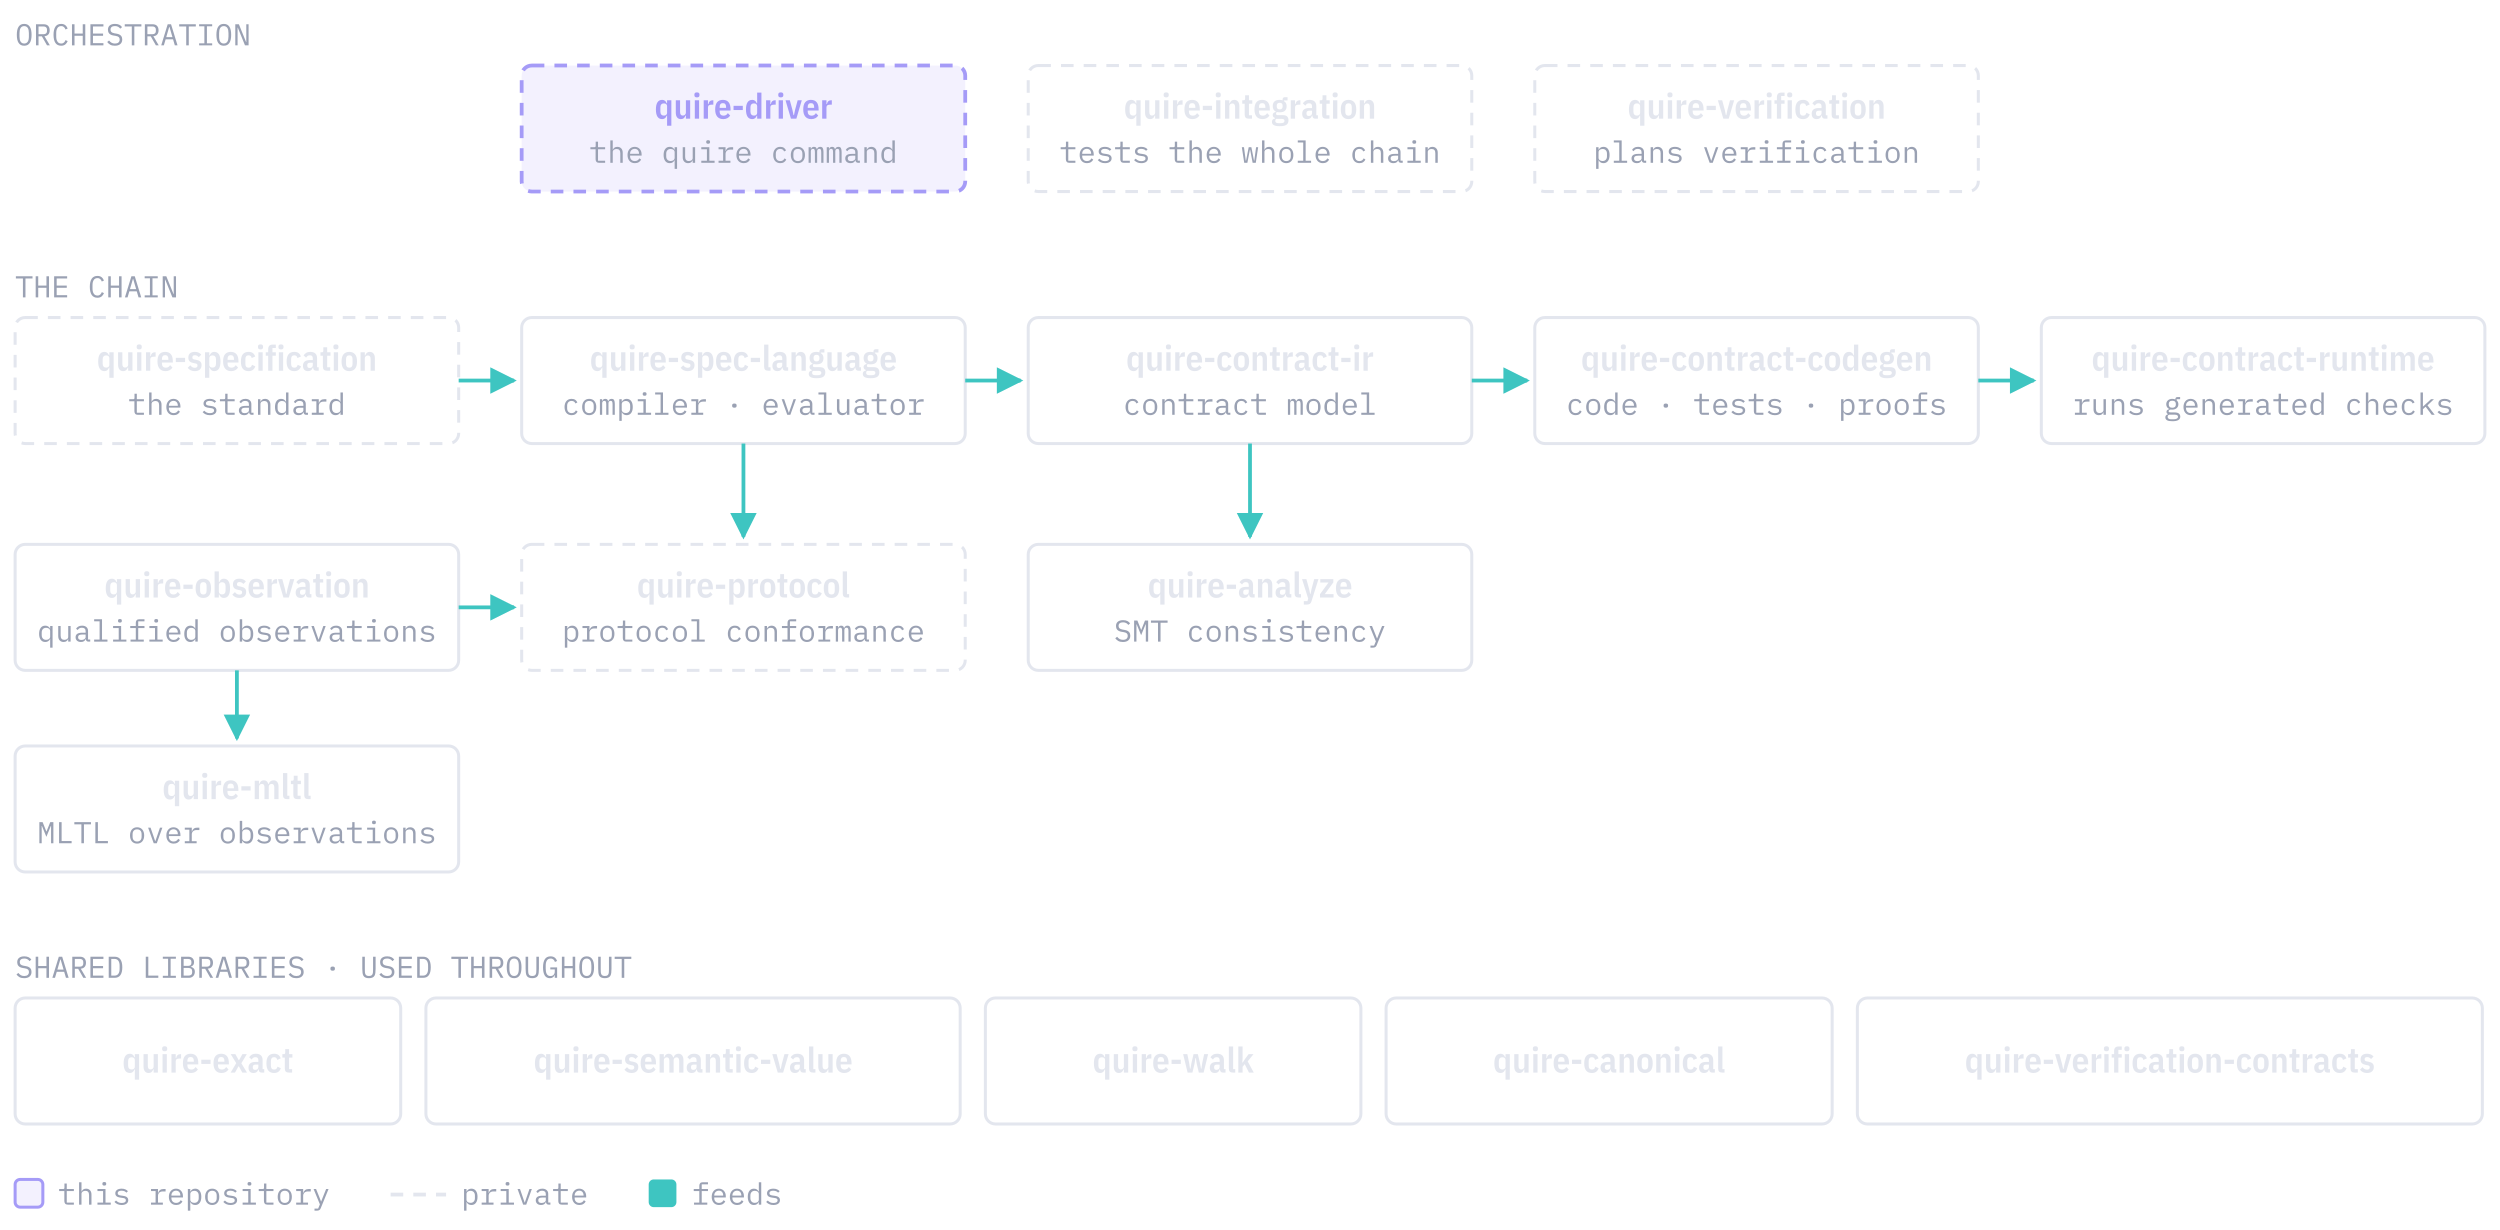
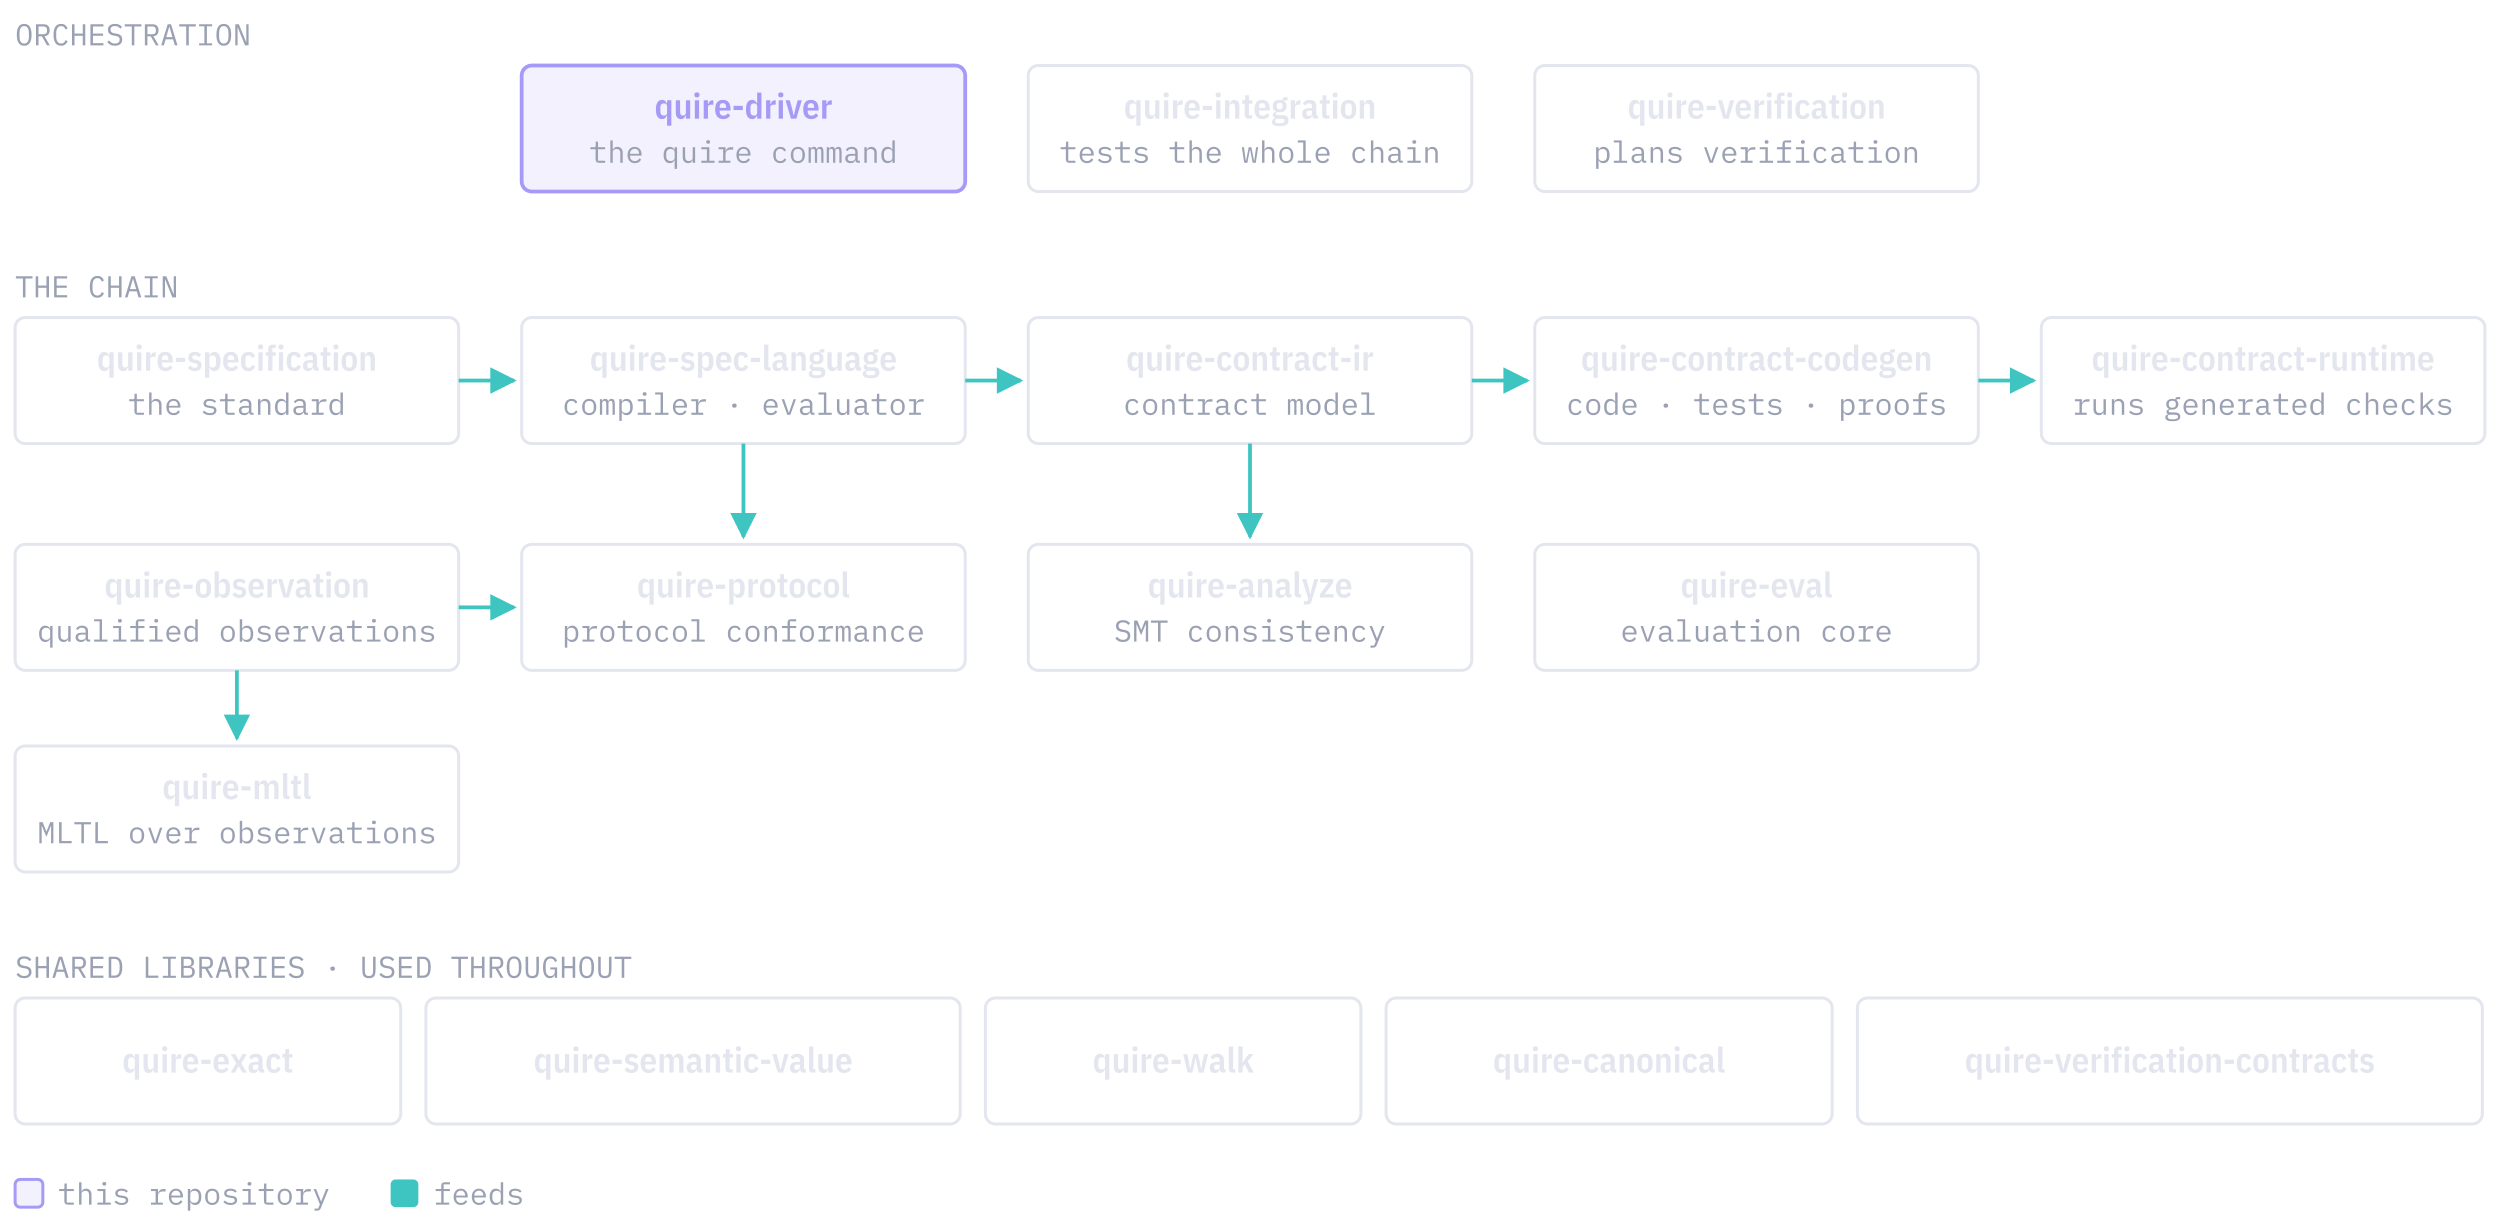
- <svg xmlns="http://www.w3.org/2000/svg" width="992" height="488" viewBox="-6 -6 992 488" role="img" aria-label="The Quire repositories. The main chain runs from the standard, quire-specification, to the compiler, quire-spec-language, then quire-contract-ir, quire-contract-codegen and quire-contract-runtime. quire-spec-language also feeds quire-protocol, and quire-contract-ir feeds quire-analyze. quire-observation feeds quire-protocol and quire-mltl. Above the chain, quire-driver runs it, quire-integration tests it and quire-verification plans verification. Below it, shared libraries used throughout: quire-exact, quire-semantic-value, quire-walk, quire-canonical and quire-verification-contracts.">
+ <svg xmlns="http://www.w3.org/2000/svg" width="992" height="488" viewBox="-6 -6 992 488" role="img" aria-label="The Quire repositories. The main chain runs from the standard, quire-specification, to the compiler, quire-spec-language, then quire-contract-ir, quire-contract-codegen and quire-contract-runtime. quire-spec-language also feeds quire-protocol, and quire-contract-ir feeds quire-analyze. quire-observation feeds quire-protocol and quire-mltl. quire-eval is the evaluation core. Above the chain, quire-driver runs it, quire-integration tests it and quire-verification plans verification. Below it, shared libraries used throughout: quire-exact, quire-semantic-value, quire-walk, quire-canonical and quire-verification-contracts.">
  <defs>
    <path id="mono_A" d="M481 0 422 199H177L118 0H31L245 698H356L570 0ZM304 609H295L197 272H402Z" />
    <path id="mono_B" d="M88 698H325Q415 698 466 649Q517 600 517 518Q517 455 486 419Q456 383 408 368V365Q467 351 505 312Q543 274 543 201Q543 159 529 122Q515 85 490 58Q464 31 430 16Q395 0 355 0H88ZM330 73Q388 73 421 99Q454 125 454 179V220Q454 273 421 300Q388 326 330 326H172V73ZM316 395Q369 395 399 418Q429 442 429 490V529Q429 577 399 601Q369 625 316 625H172V395Z" />
    <path id="mono_C" d="M323 -12Q195 -12 132 81Q70 174 70 349Q70 524 132 617Q195 710 323 710Q371 710 406 697Q441 684 466 662Q491 640 508 612Q525 585 538 557L466 524Q457 547 445 568Q433 588 416 604Q400 619 378 628Q355 637 323 637Q240 637 200 574Q159 511 159 406V292Q159 187 200 124Q240 61 323 61Q355 61 378 70Q400 79 416 94Q433 110 445 130Q457 151 466 174L538 141Q525 112 508 85Q491 58 466 36Q441 14 406 1Q371 -12 323 -12Z" />
    <path id="mono_D" d="M95 698H290Q418 698 481 610Q544 522 544 349Q544 176 481 88Q418 0 290 0H95ZM286 73Q370 73 412 131Q455 189 455 295V403Q455 509 412 567Q370 625 286 625H179V73Z" />
    <path id="mono_E" d="M90 0V698H520V625H174V390H508V317H174V73H520V0Z" />
    <path id="mono_G" d="M444 93H439Q430 73 418 54Q406 35 388 20Q369 6 343 -3Q317 -12 281 -12Q167 -12 112 80Q56 172 56 344Q56 524 117 617Q178 710 305 710Q354 710 390 697Q426 684 452 662Q477 640 494 612Q511 585 522 557L450 524Q441 547 430 568Q418 588 402 604Q385 619 362 628Q339 637 308 637Q224 637 184 574Q145 511 145 406V298Q145 245 153 202Q161 158 180 126Q198 94 228 76Q257 59 300 59Q368 59 406 100Q444 141 444 206V278H297V345H522V0H444Z" />
    <path id="mono_H" d="M436 317H164V0H80V698H164V390H436V698H520V0H436Z" />
    <path id="mono_I" d="M84 0V67H258V631H84V698H516V631H342V67H516V0Z" />
    <path id="mono_L" d="M120 0V698H204V73H535V0Z" />
    <path id="mono_M" d="M455 350V571H447L300 212L153 571H145V350V0H68V698H176L299 390H305L428 698H532V0H455Z" />
    <path id="mono_N" d="M163 588H156V0H80V698H199L437 110H444V698H520V0H401Z" />
    <path id="mono_O" d="M300 -12Q236 -12 190 12Q144 37 114 83Q84 129 70 196Q56 263 56 349Q56 434 70 502Q84 569 114 615Q144 661 190 686Q236 710 300 710Q364 710 410 686Q456 661 486 615Q516 569 530 502Q544 434 544 349Q544 263 530 196Q516 129 486 83Q456 37 410 12Q364 -12 300 -12ZM300 61Q342 61 371 78Q400 94 419 124Q438 154 446 196Q455 239 455 292V406Q455 458 446 501Q438 544 419 574Q400 604 371 620Q342 637 300 637Q258 637 229 620Q200 604 181 574Q162 544 154 501Q145 458 145 406V292Q145 239 154 196Q162 154 181 124Q200 94 229 78Q258 61 300 61Z" />
    <path id="mono_R" d="M174 0H90V698H344Q441 698 492 645Q543 592 543 497Q543 412 499 361Q455 310 371 302L549 0H455L285 298H174ZM342 369Q395 369 424 396Q454 422 454 471V523Q454 572 424 598Q395 625 342 625H174V369Z" />
    <path id="mono_S" d="M298 -12Q204 -12 144 22Q84 57 45 111L106 161Q147 110 192 85Q238 60 301 60Q377 60 417 95Q457 130 457 193Q457 244 428 272Q399 301 327 313L249 326Q198 335 164 353Q129 371 108 396Q87 422 78 452Q69 483 69 516Q69 612 132 661Q195 710 302 710Q386 710 444 682Q501 654 536 603L477 552Q448 590 407 614Q366 638 301 638Q230 638 192 608Q154 578 154 518Q154 471 182 442Q211 412 285 399L360 386Q411 377 446 359Q481 341 502 316Q524 291 533 260Q542 229 542 195Q542 98 478 43Q415 -12 298 -12Z" />
    <path id="mono_T" d="M342 625V0H258V625H25V698H575V625Z" />
    <path id="mono_U" d="M164 698V279Q164 228 167 188Q170 148 183 120Q196 91 224 76Q251 61 300 61Q349 61 376 76Q404 91 417 120Q430 148 433 188Q436 228 436 279V698H520V299Q520 221 512 163Q505 105 482 66Q458 27 414 8Q371 -12 300 -12Q229 -12 186 8Q142 27 118 66Q95 105 88 163Q80 221 80 299V698Z" />
    <path id="mono_a" d="M495 0Q448 0 428 24Q408 48 403 84H398Q381 39 344 14Q306 -12 243 -12Q162 -12 114 30Q66 72 66 145Q66 217 118 256Q171 295 288 295H398V346Q398 403 366 432Q334 460 275 460Q223 460 190 440Q157 419 137 384L83 424Q93 444 110 463Q127 482 152 496Q177 511 209 520Q241 528 280 528Q371 528 424 482Q478 436 478 354V70H550V0ZM257 55Q288 55 314 62Q339 70 358 82Q377 95 388 112Q398 130 398 150V235H288Q216 235 183 215Q150 195 150 157V136Q150 96 178 76Q207 55 257 55Z" />
    <path id="mono_b" d="M95 740H175V432H179Q229 528 338 528Q433 528 486 457Q540 386 540 258Q540 130 486 59Q433 -12 338 -12Q229 -12 179 84H175V0H95ZM307 59Q377 59 416 102Q454 144 454 214V302Q454 372 416 414Q377 457 307 457Q280 457 256 450Q232 443 214 430Q196 416 186 396Q175 377 175 351V165Q175 139 186 120Q196 100 214 86Q232 73 256 66Q280 59 307 59Z" />
    <path id="mono_c" d="M318 -12Q262 -12 218 8Q175 27 145 62Q115 97 100 147Q84 197 84 258Q84 319 100 369Q116 419 146 454Q176 490 219 509Q262 528 317 528Q392 528 439 495Q486 462 508 409L444 375Q430 415 398 437Q365 459 317 459Q282 459 254 448Q227 436 208 415Q189 394 180 365Q170 336 170 302V214Q170 180 180 151Q189 122 208 101Q227 80 255 68Q283 57 319 57Q371 57 405 81Q439 105 459 147L516 108Q493 56 444 22Q396 -12 318 -12Z" />
    <path id="mono_d" d="M425 84H421Q371 -12 262 -12Q167 -12 114 59Q60 130 60 258Q60 386 114 457Q167 528 262 528Q371 528 421 432H425V740H505V0H425ZM293 59Q320 59 344 66Q368 73 386 86Q404 100 414 120Q425 139 425 165V351Q425 377 414 396Q404 416 386 430Q368 443 344 450Q320 457 293 457Q223 457 184 414Q146 372 146 302V214Q146 144 184 102Q223 59 293 59Z" />
    <path id="mono_e" d="M309 -12Q253 -12 208 7Q164 26 132 62Q101 97 84 146Q67 196 67 257Q67 319 84 369Q102 419 133 454Q164 490 208 509Q251 528 304 528Q356 528 398 509Q441 490 471 456Q501 423 517 377Q533 331 533 276V238H151V214Q151 180 162 151Q173 122 194 101Q214 80 244 68Q273 57 309 57Q361 57 399 81Q437 105 457 147L516 107Q493 55 440 22Q386 -12 309 -12ZM304 462Q271 462 243 450Q215 438 194 417Q174 396 162 368Q151 339 151 305V298H447V309Q447 343 436 371Q426 399 408 420Q389 440 362 451Q336 462 304 462Z" />
    <path id="mono_f" d="M83 68H257V448H73V516H257V622Q257 674 284 707Q312 740 371 740H544V672H337V516H544V448H337V68H521V0H83Z" />
    <path id="mono_g" d="M561 -59Q561 -137 496 -174Q431 -212 301 -212Q176 -212 122 -179Q67 -146 67 -84Q67 -42 89 -19Q111 4 151 15V27Q129 38 117 55Q105 72 105 98Q105 138 132 158Q158 178 198 188V192Q150 213 124 254Q97 295 97 350Q97 389 111 422Q125 455 152 478Q178 502 215 515Q252 528 297 528Q355 528 399 507V516Q399 546 413 566Q427 586 461 586H556V516H440V481Q468 457 483 424Q498 391 498 350Q498 311 484 278Q469 245 443 222Q417 198 380 185Q342 172 297 172Q284 172 272 173Q260 174 248 176Q236 174 223 170Q210 165 199 158Q188 150 181 140Q174 130 174 117Q174 94 197 86Q220 79 257 79H371Q471 79 516 42Q561 4 561 -59ZM486 -63Q486 -32 461 -14Q436 5 374 5H195Q143 -16 143 -65Q143 -99 170 -124Q197 -148 260 -148H338Q408 -148 447 -126Q486 -105 486 -63ZM297 234Q357 234 386 262Q414 290 414 336V365Q414 411 386 438Q357 466 297 466Q237 466 209 438Q181 411 181 365V336Q181 290 209 262Q237 234 297 234Z" />
    <path id="mono_h" d="M98 740H178V432H182Q190 451 202 468Q214 486 232 499Q249 512 273 520Q297 528 329 528Q410 528 459 476Q508 425 508 331V0H428V317Q428 388 397 422Q366 457 306 457Q282 457 259 451Q236 445 218 433Q200 421 189 402Q178 383 178 358V0H98Z" />
    <path id="mono_i" d="M332 630Q297 630 283 644Q269 659 269 681V697Q269 719 283 734Q297 748 332 748Q367 748 381 734Q395 719 395 697V681Q395 659 381 644Q367 630 332 630ZM106 68H292V448H106V516H372V68H546V0H106Z" />
    <path id="mono_k" d="M105 740H185V273H189L279 358L451 516H549L335 314L574 0H475L274 268L185 187V0H105Z" />
    <path id="mono_l" d="M80 68H260V672H80V740H340V68H520V0H80Z" />
    <path id="mono_m" d="M54 0V516H128V456H132Q144 486 166 507Q188 528 231 528Q276 528 298 506Q320 483 325 447H328Q342 482 368 505Q394 528 440 528Q503 528 524 484Q546 440 546 358V0H472V345Q472 411 458 436Q445 462 409 462Q377 462 357 442Q337 421 337 379V0H263V345Q263 411 250 436Q236 462 201 462Q169 462 148 442Q128 421 128 379V0Z" />
    <path id="mono_n" d="M98 0V516H178V432H182Q190 451 202 468Q214 486 232 499Q249 512 273 520Q297 528 329 528Q410 528 459 476Q508 425 508 331V0H428V317Q428 388 397 422Q366 457 306 457Q282 457 259 451Q236 445 218 433Q200 421 189 402Q178 383 178 358V0Z" />
    <path id="mono_o" d="M300 -12Q246 -12 202 7Q159 26 128 62Q98 97 82 146Q66 196 66 258Q66 319 82 369Q98 419 128 454Q159 490 202 509Q246 528 300 528Q354 528 398 509Q441 490 472 454Q502 419 518 369Q534 319 534 258Q534 196 518 146Q502 97 472 62Q441 26 398 7Q354 -12 300 -12ZM300 57Q367 57 408 97Q449 137 449 221V295Q449 379 408 419Q367 459 300 459Q233 459 192 419Q151 379 151 295V221Q151 137 192 97Q233 57 300 57Z" />
    <path id="mono_p" d="M95 516H175V432H179Q229 528 338 528Q433 528 486 457Q540 386 540 258Q540 130 486 59Q433 -12 338 -12Q229 -12 179 84H175V-200H95ZM307 59Q377 59 416 102Q454 144 454 214V302Q454 372 416 414Q377 457 307 457Q280 457 256 450Q232 443 214 430Q196 416 186 396Q175 377 175 351V165Q175 139 186 120Q196 100 214 86Q232 73 256 66Q280 59 307 59Z" />
    <path id="mono_periodcentered" d="M300 235Q259 235 242 252Q226 269 226 295V313Q226 339 242 356Q259 373 300 373Q341 373 358 356Q374 339 374 313V295Q374 269 358 252Q341 235 300 235Z" />
    <path id="mono_q" d="M425 84H421Q371 -12 262 -12Q167 -12 114 59Q60 130 60 258Q60 386 114 457Q167 528 262 528Q371 528 421 432H425V516H505V-200H425ZM293 59Q320 59 344 66Q368 73 386 86Q404 100 414 120Q425 139 425 165V351Q425 377 414 396Q404 416 386 430Q368 443 344 450Q320 457 293 457Q223 457 184 414Q146 372 146 302V214Q146 144 184 102Q223 59 293 59Z" />
    <path id="mono_r" d="M77 68H228V448H77V516H308V386H313Q329 447 374 482Q418 516 487 516H559V436H462Q393 436 350 396Q308 356 308 291V68H469V0H77Z" />
    <path id="mono_s" d="M306 -12Q225 -12 166 16Q108 43 67 89L121 136Q158 97 202 76Q246 55 308 55Q368 55 406 76Q445 98 445 144Q445 164 438 178Q430 191 417 199Q404 207 388 212Q372 216 354 219L273 231Q246 235 214 242Q183 249 157 264Q131 280 114 306Q96 332 96 374Q96 413 112 442Q127 470 155 490Q183 509 221 518Q259 528 304 528Q374 528 426 506Q477 484 514 445L462 396Q453 407 440 418Q426 430 406 440Q387 449 361 455Q335 461 301 461Q240 461 208 440Q175 419 175 379Q175 359 182 346Q190 332 203 324Q216 316 232 312Q249 307 266 304L347 292Q375 288 406 281Q437 274 463 258Q489 243 506 217Q524 191 524 149Q524 72 464 30Q405 -12 306 -12Z" />
    <path id="mono_t" d="M325 0Q266 0 238 33Q211 66 211 118V448H39V516H167Q193 516 204 526Q214 537 214 563V698H291V516H526V448H291V68H526V0Z" />
    <path id="mono_u" d="M422 84H418Q410 65 398 48Q386 30 368 17Q351 4 327 -4Q303 -12 271 -12Q190 -12 141 40Q92 91 92 185V516H172V199Q172 128 203 94Q234 59 294 59Q318 59 341 65Q364 71 382 83Q400 95 411 114Q422 132 422 158V516H502V0H422Z" />
    <path id="mono_v" d="M249 0 64 516H145L219 300L299 67H303L383 300L457 516H536L351 0Z" />
    <path id="mono_w" d="M30 516H101L160 70H169L257 516H345L433 70H442L501 516H570L491 0H387L305 432H297L213 0H109Z" />
    <path id="mono_y" d="M467 516H547L291 -113Q282 -135 271 -152Q260 -168 245 -178Q230 -189 209 -194Q188 -200 159 -200H83V-132H203L261 10L53 516H135L222 300L299 104H303L380 300Z" />
    <path id="title_a" d="M406 0Q325 0 321 89H309Q299 41 264 14Q229 -12 177 -12Q105 -12 69 28Q33 68 33 140Q33 222 84 262Q135 302 231 302H312V347Q312 393 292 415Q273 437 228 437Q191 437 166 420Q141 402 122 370L51 434Q80 479 124 506Q169 534 238 534Q433 534 433 350V97H479V0ZM223 77Q260 77 286 98Q312 120 312 158V227H239Q155 227 155 162V140Q155 107 173 92Q191 77 223 77Z" />
    <path id="title_b" d="M66 740H187V436H201Q212 480 246 507Q279 534 324 534Q416 534 460 464Q504 395 504 261Q504 127 460 58Q416 -12 324 -12Q279 -12 246 15Q212 42 201 86H187V0H66ZM278 88Q325 88 351 117Q377 146 377 199V323Q377 376 351 405Q325 434 278 434Q237 434 212 414Q187 393 187 356V166Q187 129 212 108Q237 88 278 88Z" />
    <path id="title_c" d="M251 -12Q145 -12 90 54Q34 120 34 261Q34 402 90 468Q145 534 251 534Q328 534 374 499Q419 464 439 403L340 359Q332 397 312 416Q291 436 251 436Q161 436 161 328V194Q161 86 251 86Q293 86 315 106Q337 126 348 168L442 123Q396 -12 251 -12Z" />
    <path id="title_d" d="M357 86H343Q332 42 298 15Q265 -12 220 -12Q128 -12 84 58Q40 127 40 261Q40 395 84 464Q128 534 220 534Q265 534 298 507Q332 480 343 436H357V740H478V0H357ZM266 88Q307 88 332 108Q357 129 357 166V356Q357 393 332 414Q307 434 266 434Q219 434 193 405Q167 376 167 323V199Q167 146 193 117Q219 88 266 88Z" />
    <path id="title_e" d="M263 -12Q212 -12 170 4Q127 21 97 54Q67 88 50 140Q34 191 34 261Q34 402 90 468Q147 534 252 534Q357 534 414 468Q470 402 470 261V232H161V198Q161 146 190 116Q219 86 270 86Q313 86 342 104Q372 123 393 158L459 89Q430 43 381 16Q332 -12 263 -12ZM252 441Q161 441 161 333V307H343V333Q343 441 252 441Z" />
    <path id="title_f" d="M91 425H22V522H91V603Q91 674 122 707Q154 740 220 740H308V643H212V522H308V425H212V0H91Z" />
    <path id="title_g" d="M493 -46Q493 -87 480 -118Q468 -149 439 -170Q410 -191 362 -202Q314 -212 244 -212Q182 -212 140 -204Q98 -195 72 -179Q46 -163 35 -140Q24 -117 24 -88Q24 -48 46 -25Q68 -2 109 4V23Q77 31 62 53Q46 75 46 107Q46 139 68 160Q90 182 132 190V203Q47 245 47 357Q47 442 95 488Q143 534 244 534Q289 534 326 520V539Q326 610 394 610H467V516H366V496Q403 478 422 442Q441 407 441 357Q441 272 394 226Q346 181 244 181Q203 181 168 189Q154 183 147 170Q140 157 140 141Q140 121 153 111Q166 101 196 101H329Q418 101 456 63Q493 25 493 -46ZM380 -60Q380 -33 362 -19Q344 -5 302 -5H141Q119 -24 119 -61Q119 -93 140 -110Q162 -127 216 -127H275Q332 -127 356 -110Q380 -94 380 -60ZM244 264Q327 264 327 346V369Q327 451 244 451Q161 451 161 369V346Q161 264 244 264Z" />
    <path id="title_hyphen" d="M50 245V365H312V245Z" />
    <path id="title_i" d="M126 604Q88 604 71 620Q54 637 54 665V685Q54 713 71 730Q88 746 126 746Q164 746 181 730Q198 713 198 685V665Q198 637 181 620Q164 604 126 604ZM66 522H187V0H66Z" />
    <path id="title_k" d="M66 740H187V395L179 287H193L254 383L358 522H495L332 317L504 0H368L248 239L187 163V0H66Z" />
    <path id="title_l" d="M184 0Q121 0 94 28Q66 56 66 116V740H187V97H247V0Z" />
    <path id="title_m" d="M66 0V522H187V435H201Q232 534 324 534Q422 534 451 431H463Q480 484 516 509Q551 534 602 534Q668 534 705 486Q742 439 742 351V0H621V330Q621 432 548 432Q513 432 488 410Q464 389 464 350V0H343V330Q343 384 325 408Q307 432 271 432Q236 432 212 410Q187 389 187 350V0Z" />
    <path id="title_n" d="M66 0V522H187V435H201Q232 534 326 534Q396 534 434 486Q472 439 472 351V0H351V330Q351 432 275 432Q238 432 212 410Q187 389 187 350V0Z" />
    <path id="title_o" d="M253 -12Q149 -12 92 54Q34 120 34 261Q34 402 92 468Q149 534 253 534Q357 534 414 468Q472 402 472 261Q472 120 414 54Q357 -12 253 -12ZM253 86Q345 86 345 194V328Q345 436 253 436Q161 436 161 328V194Q161 86 253 86Z" />
    <path id="title_p" d="M66 522H187V436H201Q212 480 246 507Q279 534 324 534Q416 534 460 464Q504 395 504 261Q504 127 460 58Q416 -12 324 -12Q279 -12 246 15Q212 42 201 86H187V-200H66ZM278 88Q325 88 351 117Q377 146 377 199V323Q377 376 351 405Q325 434 278 434Q237 434 212 414Q187 393 187 356V166Q187 129 212 108Q237 88 278 88Z" />
    <path id="title_q" d="M357 86H343Q332 42 298 15Q265 -12 220 -12Q128 -12 84 58Q40 127 40 261Q40 395 84 464Q128 534 220 534Q265 534 298 507Q332 480 343 436H357V522H478V-200H357ZM266 88Q307 88 332 108Q357 129 357 166V356Q357 393 332 414Q307 434 266 434Q219 434 193 405Q167 376 167 323V199Q167 146 193 117Q219 88 266 88Z" />
    <path id="title_r" d="M66 0V522H187V415H201Q210 467 238 494Q267 522 313 522H339V398H299Q242 398 214 380Q187 362 187 317V0Z" />
    <path id="title_s" d="M224 -12Q159 -12 110 12Q61 35 24 82L98 154Q123 119 154 101Q185 83 226 83Q302 83 302 147Q302 172 290 186Q277 201 247 206L198 215Q116 230 79 266Q42 302 42 371Q42 453 90 494Q138 534 226 534Q287 534 332 514Q376 494 409 455L338 384Q318 409 290 424Q261 439 226 439Q156 439 156 376Q156 350 170 336Q184 323 214 318L264 309Q346 294 382 258Q417 223 417 159Q417 78 367 33Q317 -12 224 -12Z" />
    <path id="title_t" d="M210 0Q147 0 119 28Q91 56 91 117V425H22V522H58Q84 522 94 534Q103 546 103 572V664H212V522H306V425H212V97H298V0Z" />
    <path id="title_u" d="M346 88H332Q302 -12 205 -12Q135 -12 98 36Q60 83 60 172V522H181V192Q181 89 257 89Q294 89 320 111Q346 133 346 172V522H467V0H346Z" />
    <path id="title_v" d="M162 0 8 522H130L205 244L234 103H248L277 244L352 522H469L315 0Z" />
    <path id="title_w" d="M16 522H135L186 278L211 110H223L253 278L311 522H433L492 278L522 110H534L559 278L612 522H724L597 0H461L400 254L377 409H364L340 254L279 0H143Z" />
    <path id="title_x" d="M15 0 173 267 17 522H149L242 354H255L348 522H472L318 264L478 0H345L249 176H236L138 0Z" />
    <path id="title_y" d="M353 522H474L275 -109Q258 -162 227 -181Q196 -200 140 -200H58V-103H161L182 -29L8 522H131L209 240L237 103H249L277 241Z" />
    <path id="title_z" d="M34 0V95L275 425H42V522H412V428L170 97H418V0Z" />
    <marker id="ah-model" viewBox="0 0 10 10" refX="9" refY="5" markerWidth="7" markerHeight="7" orient="auto-start-reverse">
      <path d="M0,0 L10,5 L0,10 z" fill="#3ec5c1" />
    </marker>
  </defs>
-   <rect x="201" y="20" width="176" height="50" rx="4" stroke="#a59bf7" stroke-width="1.5" fill="#a59bf7" fill-opacity="0.14" stroke-dasharray="5 4" />
+   <rect x="201" y="20" width="176" height="50" rx="4" stroke="#a59bf7" stroke-width="1.5" fill="#a59bf7" fill-opacity="0.14" />
  <g fill="#a59bf7" transform="translate(253.7,41.1) scale(0.014,-0.014)">
    <use href="#title_q" x="0" />
    <use href="#title_u" x="544" />
    <use href="#title_i" x="1077" />
    <use href="#title_r" x="1329" />
    <use href="#title_e" x="1686" />
    <use href="#title_hyphen" x="2191" />
    <use href="#title_d" x="2553" />
    <use href="#title_r" x="3097" />
    <use href="#title_i" x="3454" />
    <use href="#title_v" x="3706" />
    <use href="#title_e" x="4182" />
    <use href="#title_r" x="4687" />
  </g>
  <g fill="#9aa1b3" transform="translate(227.8,58.6) scale(0.012,-0.012)">
    <use href="#mono_t" x="0" />
    <use href="#mono_h" x="600" />
    <use href="#mono_e" x="1200" />
    <use href="#mono_q" x="2400" />
    <use href="#mono_u" x="3000" />
    <use href="#mono_i" x="3600" />
    <use href="#mono_r" x="4200" />
    <use href="#mono_e" x="4800" />
    <use href="#mono_c" x="6000" />
    <use href="#mono_o" x="6600" />
    <use href="#mono_m" x="7200" />
    <use href="#mono_m" x="7800" />
    <use href="#mono_a" x="8400" />
    <use href="#mono_n" x="9000" />
    <use href="#mono_d" x="9600" />
  </g>
-   <rect x="402" y="20" width="176" height="50" rx="4" stroke="#e3e6ee" stroke-width="1.2" fill="none" stroke-dasharray="5 4" />
+   <rect x="402" y="20" width="176" height="50" rx="4" stroke="#e3e6ee" stroke-width="1.2" fill="none" />
  <g fill="#e3e6ee" transform="translate(439.9,41.1) scale(0.014,-0.014)">
    <use href="#title_q" x="0" />
    <use href="#title_u" x="544" />
    <use href="#title_i" x="1077" />
    <use href="#title_r" x="1329" />
    <use href="#title_e" x="1686" />
    <use href="#title_hyphen" x="2191" />
    <use href="#title_i" x="2553" />
    <use href="#title_n" x="2805" />
    <use href="#title_t" x="3337" />
    <use href="#title_e" x="3671" />
    <use href="#title_g" x="4176" />
    <use href="#title_r" x="4668" />
    <use href="#title_a" x="5025" />
    <use href="#title_t" x="5532" />
    <use href="#title_i" x="5866" />
    <use href="#title_o" x="6118" />
    <use href="#title_n" x="6624" />
  </g>
  <g fill="#9aa1b3" transform="translate(414.4,58.6) scale(0.012,-0.012)">
    <use href="#mono_t" x="0" />
    <use href="#mono_e" x="600" />
    <use href="#mono_s" x="1200" />
    <use href="#mono_t" x="1800" />
    <use href="#mono_s" x="2400" />
    <use href="#mono_t" x="3600" />
    <use href="#mono_h" x="4200" />
    <use href="#mono_e" x="4800" />
    <use href="#mono_w" x="6000" />
    <use href="#mono_h" x="6600" />
    <use href="#mono_o" x="7200" />
    <use href="#mono_l" x="7800" />
    <use href="#mono_e" x="8400" />
    <use href="#mono_c" x="9600" />
    <use href="#mono_h" x="10200" />
    <use href="#mono_a" x="10800" />
    <use href="#mono_i" x="11400" />
    <use href="#mono_n" x="12000" />
  </g>
-   <rect x="603" y="20" width="176" height="50" rx="4" stroke="#e3e6ee" stroke-width="1.2" fill="none" stroke-dasharray="5 4" />
+   <rect x="603" y="20" width="176" height="50" rx="4" stroke="#e3e6ee" stroke-width="1.2" fill="none" />
  <g fill="#e3e6ee" transform="translate(639.8,41.1) scale(0.014,-0.014)">
    <use href="#title_q" x="0" />
    <use href="#title_u" x="544" />
    <use href="#title_i" x="1077" />
    <use href="#title_r" x="1329" />
    <use href="#title_e" x="1686" />
    <use href="#title_hyphen" x="2191" />
    <use href="#title_v" x="2553" />
    <use href="#title_e" x="3029" />
    <use href="#title_r" x="3534" />
    <use href="#title_i" x="3891" />
    <use href="#title_f" x="4143" />
    <use href="#title_i" x="4471" />
    <use href="#title_c" x="4723" />
    <use href="#title_a" x="5187" />
    <use href="#title_t" x="5694" />
    <use href="#title_i" x="6028" />
    <use href="#title_o" x="6280" />
    <use href="#title_n" x="6786" />
  </g>
  <g fill="#9aa1b3" transform="translate(626.2,58.6) scale(0.012,-0.012)">
    <use href="#mono_p" x="0" />
    <use href="#mono_l" x="600" />
    <use href="#mono_a" x="1200" />
    <use href="#mono_n" x="1800" />
    <use href="#mono_s" x="2400" />
    <use href="#mono_v" x="3600" />
    <use href="#mono_e" x="4200" />
    <use href="#mono_r" x="4800" />
    <use href="#mono_i" x="5400" />
    <use href="#mono_f" x="6000" />
    <use href="#mono_i" x="6600" />
    <use href="#mono_c" x="7200" />
    <use href="#mono_a" x="7800" />
    <use href="#mono_t" x="8400" />
    <use href="#mono_i" x="9000" />
    <use href="#mono_o" x="9600" />
    <use href="#mono_n" x="10200" />
  </g>
-   <rect x="0" y="120" width="176" height="50" rx="4" stroke="#e3e6ee" stroke-width="1.2" fill="none" stroke-dasharray="5 4" />
+   <rect x="0" y="120" width="176" height="50" rx="4" stroke="#e3e6ee" stroke-width="1.2" fill="none" />
  <g fill="#e3e6ee" transform="translate(32.4,141.1) scale(0.014,-0.014)">
    <use href="#title_q" x="0" />
    <use href="#title_u" x="544" />
    <use href="#title_i" x="1077" />
    <use href="#title_r" x="1329" />
    <use href="#title_e" x="1686" />
    <use href="#title_hyphen" x="2191" />
    <use href="#title_s" x="2553" />
    <use href="#title_p" x="3002" />
    <use href="#title_e" x="3546" />
    <use href="#title_c" x="4051" />
    <use href="#title_i" x="4515" />
    <use href="#title_f" x="4767" />
    <use href="#title_i" x="5095" />
    <use href="#title_c" x="5347" />
    <use href="#title_a" x="5811" />
    <use href="#title_t" x="6318" />
    <use href="#title_i" x="6652" />
    <use href="#title_o" x="6904" />
    <use href="#title_n" x="7410" />
  </g>
  <g fill="#9aa1b3" transform="translate(44.8,158.6) scale(0.012,-0.012)">
    <use href="#mono_t" x="0" />
    <use href="#mono_h" x="600" />
    <use href="#mono_e" x="1200" />
    <use href="#mono_s" x="2400" />
    <use href="#mono_t" x="3000" />
    <use href="#mono_a" x="3600" />
    <use href="#mono_n" x="4200" />
    <use href="#mono_d" x="4800" />
    <use href="#mono_a" x="5400" />
    <use href="#mono_r" x="6000" />
    <use href="#mono_d" x="6600" />
  </g>
  <rect x="201" y="120" width="176" height="50" rx="4" stroke="#e3e6ee" stroke-width="1.2" fill="none" />
  <g fill="#e3e6ee" transform="translate(228,141.1) scale(0.014,-0.014)">
    <use href="#title_q" x="0" />
    <use href="#title_u" x="544" />
    <use href="#title_i" x="1077" />
    <use href="#title_r" x="1329" />
    <use href="#title_e" x="1686" />
    <use href="#title_hyphen" x="2191" />
    <use href="#title_s" x="2553" />
    <use href="#title_p" x="3002" />
    <use href="#title_e" x="3546" />
    <use href="#title_c" x="4051" />
    <use href="#title_hyphen" x="4515" />
    <use href="#title_l" x="4877" />
    <use href="#title_a" x="5145" />
    <use href="#title_n" x="5652" />
    <use href="#title_g" x="6184" />
    <use href="#title_u" x="6676" />
    <use href="#title_a" x="7209" />
    <use href="#title_g" x="7716" />
    <use href="#title_e" x="8208" />
  </g>
  <g fill="#9aa1b3" transform="translate(217,158.6) scale(0.012,-0.012)">
    <use href="#mono_c" x="0" />
    <use href="#mono_o" x="600" />
    <use href="#mono_m" x="1200" />
    <use href="#mono_p" x="1800" />
    <use href="#mono_i" x="2400" />
    <use href="#mono_l" x="3000" />
    <use href="#mono_e" x="3600" />
    <use href="#mono_r" x="4200" />
    <use href="#mono_periodcentered" x="5400" />
    <use href="#mono_e" x="6600" />
    <use href="#mono_v" x="7200" />
    <use href="#mono_a" x="7800" />
    <use href="#mono_l" x="8400" />
    <use href="#mono_u" x="9000" />
    <use href="#mono_a" x="9600" />
    <use href="#mono_t" x="10200" />
    <use href="#mono_o" x="10800" />
    <use href="#mono_r" x="11400" />
  </g>
  <rect x="402" y="120" width="176" height="50" rx="4" stroke="#e3e6ee" stroke-width="1.2" fill="none" />
  <g fill="#e3e6ee" transform="translate(440.8,141.1) scale(0.014,-0.014)">
    <use href="#title_q" x="0" />
    <use href="#title_u" x="544" />
    <use href="#title_i" x="1077" />
    <use href="#title_r" x="1329" />
    <use href="#title_e" x="1686" />
    <use href="#title_hyphen" x="2191" />
    <use href="#title_c" x="2553" />
    <use href="#title_o" x="3017" />
    <use href="#title_n" x="3523" />
    <use href="#title_t" x="4055" />
    <use href="#title_r" x="4389" />
    <use href="#title_a" x="4746" />
    <use href="#title_c" x="5253" />
    <use href="#title_t" x="5717" />
    <use href="#title_hyphen" x="6051" />
    <use href="#title_i" x="6413" />
    <use href="#title_r" x="6665" />
  </g>
  <g fill="#9aa1b3" transform="translate(439.6,158.6) scale(0.012,-0.012)">
    <use href="#mono_c" x="0" />
    <use href="#mono_o" x="600" />
    <use href="#mono_n" x="1200" />
    <use href="#mono_t" x="1800" />
    <use href="#mono_r" x="2400" />
    <use href="#mono_a" x="3000" />
    <use href="#mono_c" x="3600" />
    <use href="#mono_t" x="4200" />
    <use href="#mono_m" x="5400" />
    <use href="#mono_o" x="6000" />
    <use href="#mono_d" x="6600" />
    <use href="#mono_e" x="7200" />
    <use href="#mono_l" x="7800" />
  </g>
  <rect x="603" y="120" width="176" height="50" rx="4" stroke="#e3e6ee" stroke-width="1.2" fill="none" />
  <g fill="#e3e6ee" transform="translate(621.3,141.1) scale(0.014,-0.014)">
    <use href="#title_q" x="0" />
    <use href="#title_u" x="544" />
    <use href="#title_i" x="1077" />
    <use href="#title_r" x="1329" />
    <use href="#title_e" x="1686" />
    <use href="#title_hyphen" x="2191" />
    <use href="#title_c" x="2553" />
    <use href="#title_o" x="3017" />
    <use href="#title_n" x="3523" />
    <use href="#title_t" x="4055" />
    <use href="#title_r" x="4389" />
    <use href="#title_a" x="4746" />
    <use href="#title_c" x="5253" />
    <use href="#title_t" x="5717" />
    <use href="#title_hyphen" x="6051" />
    <use href="#title_c" x="6413" />
    <use href="#title_o" x="6877" />
    <use href="#title_d" x="7383" />
    <use href="#title_e" x="7927" />
    <use href="#title_g" x="8432" />
    <use href="#title_e" x="8924" />
    <use href="#title_n" x="9429" />
  </g>
  <g fill="#9aa1b3" transform="translate(615.4,158.6) scale(0.012,-0.012)">
    <use href="#mono_c" x="0" />
    <use href="#mono_o" x="600" />
    <use href="#mono_d" x="1200" />
    <use href="#mono_e" x="1800" />
    <use href="#mono_periodcentered" x="3000" />
    <use href="#mono_t" x="4200" />
    <use href="#mono_e" x="4800" />
    <use href="#mono_s" x="5400" />
    <use href="#mono_t" x="6000" />
    <use href="#mono_s" x="6600" />
    <use href="#mono_periodcentered" x="7800" />
    <use href="#mono_p" x="9000" />
    <use href="#mono_r" x="9600" />
    <use href="#mono_o" x="10200" />
    <use href="#mono_o" x="10800" />
    <use href="#mono_f" x="11400" />
    <use href="#mono_s" x="12000" />
  </g>
  <rect x="804" y="120" width="176" height="50" rx="4" stroke="#e3e6ee" stroke-width="1.2" fill="none" />
  <g fill="#e3e6ee" transform="translate(823.9,141.1) scale(0.014,-0.014)">
    <use href="#title_q" x="0" />
    <use href="#title_u" x="544" />
    <use href="#title_i" x="1077" />
    <use href="#title_r" x="1329" />
    <use href="#title_e" x="1686" />
    <use href="#title_hyphen" x="2191" />
    <use href="#title_c" x="2553" />
    <use href="#title_o" x="3017" />
    <use href="#title_n" x="3523" />
    <use href="#title_t" x="4055" />
    <use href="#title_r" x="4389" />
    <use href="#title_a" x="4746" />
    <use href="#title_c" x="5253" />
    <use href="#title_t" x="5717" />
    <use href="#title_hyphen" x="6051" />
    <use href="#title_r" x="6413" />
    <use href="#title_u" x="6770" />
    <use href="#title_n" x="7303" />
    <use href="#title_t" x="7835" />
    <use href="#title_i" x="8169" />
    <use href="#title_m" x="8421" />
    <use href="#title_e" x="9223" />
  </g>
  <g fill="#9aa1b3" transform="translate(816.4,158.6) scale(0.012,-0.012)">
    <use href="#mono_r" x="0" />
    <use href="#mono_u" x="600" />
    <use href="#mono_n" x="1200" />
    <use href="#mono_s" x="1800" />
    <use href="#mono_g" x="3000" />
    <use href="#mono_e" x="3600" />
    <use href="#mono_n" x="4200" />
    <use href="#mono_e" x="4800" />
    <use href="#mono_r" x="5400" />
    <use href="#mono_a" x="6000" />
    <use href="#mono_t" x="6600" />
    <use href="#mono_e" x="7200" />
    <use href="#mono_d" x="7800" />
    <use href="#mono_c" x="9000" />
    <use href="#mono_h" x="9600" />
    <use href="#mono_e" x="10200" />
    <use href="#mono_c" x="10800" />
    <use href="#mono_k" x="11400" />
    <use href="#mono_s" x="12000" />
  </g>
  <rect x="0" y="210" width="176" height="50" rx="4" stroke="#e3e6ee" stroke-width="1.2" fill="none" />
  <g fill="#e3e6ee" transform="translate(35.4,231.1) scale(0.014,-0.014)">
    <use href="#title_q" x="0" />
    <use href="#title_u" x="544" />
    <use href="#title_i" x="1077" />
    <use href="#title_r" x="1329" />
    <use href="#title_e" x="1686" />
    <use href="#title_hyphen" x="2191" />
    <use href="#title_o" x="2553" />
    <use href="#title_b" x="3059" />
    <use href="#title_s" x="3603" />
    <use href="#title_e" x="4052" />
    <use href="#title_r" x="4557" />
    <use href="#title_v" x="4914" />
    <use href="#title_a" x="5390" />
    <use href="#title_t" x="5897" />
    <use href="#title_i" x="6231" />
    <use href="#title_o" x="6483" />
    <use href="#title_n" x="6989" />
  </g>
  <g fill="#9aa1b3" transform="translate(8.8,248.6) scale(0.012,-0.012)">
    <use href="#mono_q" x="0" />
    <use href="#mono_u" x="600" />
    <use href="#mono_a" x="1200" />
    <use href="#mono_l" x="1800" />
    <use href="#mono_i" x="2400" />
    <use href="#mono_f" x="3000" />
    <use href="#mono_i" x="3600" />
    <use href="#mono_e" x="4200" />
    <use href="#mono_d" x="4800" />
    <use href="#mono_o" x="6000" />
    <use href="#mono_b" x="6600" />
    <use href="#mono_s" x="7200" />
    <use href="#mono_e" x="7800" />
    <use href="#mono_r" x="8400" />
    <use href="#mono_v" x="9000" />
    <use href="#mono_a" x="9600" />
    <use href="#mono_t" x="10200" />
    <use href="#mono_i" x="10800" />
    <use href="#mono_o" x="11400" />
    <use href="#mono_n" x="12000" />
    <use href="#mono_s" x="12600" />
  </g>
-   <rect x="201" y="210" width="176" height="50" rx="4" stroke="#e3e6ee" stroke-width="1.2" fill="none" stroke-dasharray="5 4" />
+   <rect x="201" y="210" width="176" height="50" rx="4" stroke="#e3e6ee" stroke-width="1.2" fill="none" />
  <g fill="#e3e6ee" transform="translate(246.7,231.1) scale(0.014,-0.014)">
    <use href="#title_q" x="0" />
    <use href="#title_u" x="544" />
    <use href="#title_i" x="1077" />
    <use href="#title_r" x="1329" />
    <use href="#title_e" x="1686" />
    <use href="#title_hyphen" x="2191" />
    <use href="#title_p" x="2553" />
    <use href="#title_r" x="3097" />
    <use href="#title_o" x="3454" />
    <use href="#title_t" x="3960" />
    <use href="#title_o" x="4294" />
    <use href="#title_c" x="4800" />
    <use href="#title_o" x="5264" />
    <use href="#title_l" x="5770" />
  </g>
  <g fill="#9aa1b3" transform="translate(217,248.6) scale(0.012,-0.012)">
    <use href="#mono_p" x="0" />
    <use href="#mono_r" x="600" />
    <use href="#mono_o" x="1200" />
    <use href="#mono_t" x="1800" />
    <use href="#mono_o" x="2400" />
    <use href="#mono_c" x="3000" />
    <use href="#mono_o" x="3600" />
    <use href="#mono_l" x="4200" />
    <use href="#mono_c" x="5400" />
    <use href="#mono_o" x="6000" />
    <use href="#mono_n" x="6600" />
    <use href="#mono_f" x="7200" />
    <use href="#mono_o" x="7800" />
    <use href="#mono_r" x="8400" />
    <use href="#mono_m" x="9000" />
    <use href="#mono_a" x="9600" />
    <use href="#mono_n" x="10200" />
    <use href="#mono_c" x="10800" />
    <use href="#mono_e" x="11400" />
+   </g>
+   <rect x="603" y="210" width="176" height="50" rx="4" stroke="#e3e6ee" stroke-width="1.2" fill="none" />
+   <g fill="#e3e6ee" transform="translate(660.8,231.1) scale(0.014,-0.014)">
+     <use href="#title_q" x="0" />
+     <use href="#title_u" x="544" />
+     <use href="#title_i" x="1077" />
+     <use href="#title_r" x="1329" />
+     <use href="#title_e" x="1686" />
+     <use href="#title_hyphen" x="2191" />
+     <use href="#title_e" x="2553" />
+     <use href="#title_v" x="3058" />
+     <use href="#title_a" x="3534" />
+     <use href="#title_l" x="4041" />
+   </g>
+   <g fill="#9aa1b3" transform="translate(637,248.6) scale(0.012,-0.012)">
+     <use href="#mono_e" x="0" />
+     <use href="#mono_v" x="600" />
+     <use href="#mono_a" x="1200" />
+     <use href="#mono_l" x="1800" />
+     <use href="#mono_u" x="2400" />
+     <use href="#mono_a" x="3000" />
+     <use href="#mono_t" x="3600" />
+     <use href="#mono_i" x="4200" />
+     <use href="#mono_o" x="4800" />
+     <use href="#mono_n" x="5400" />
+     <use href="#mono_c" x="6600" />
+     <use href="#mono_o" x="7200" />
+     <use href="#mono_r" x="7800" />
+     <use href="#mono_e" x="8400" />
  </g>
  <rect x="402" y="210" width="176" height="50" rx="4" stroke="#e3e6ee" stroke-width="1.2" fill="none" />
  <g fill="#e3e6ee" transform="translate(449.4,231.1) scale(0.014,-0.014)">
    <use href="#title_q" x="0" />
    <use href="#title_u" x="544" />
    <use href="#title_i" x="1077" />
    <use href="#title_r" x="1329" />
    <use href="#title_e" x="1686" />
    <use href="#title_hyphen" x="2191" />
    <use href="#title_a" x="2553" />
    <use href="#title_n" x="3060" />
    <use href="#title_a" x="3592" />
    <use href="#title_l" x="4099" />
    <use href="#title_y" x="4367" />
    <use href="#title_z" x="4850" />
    <use href="#title_e" x="5302" />
  </g>
  <g fill="#9aa1b3" transform="translate(436,248.6) scale(0.012,-0.012)">
    <use href="#mono_S" x="0" />
    <use href="#mono_M" x="600" />
    <use href="#mono_T" x="1200" />
    <use href="#mono_c" x="2400" />
    <use href="#mono_o" x="3000" />
    <use href="#mono_n" x="3600" />
    <use href="#mono_s" x="4200" />
    <use href="#mono_i" x="4800" />
    <use href="#mono_s" x="5400" />
    <use href="#mono_t" x="6000" />
    <use href="#mono_e" x="6600" />
    <use href="#mono_n" x="7200" />
    <use href="#mono_c" x="7800" />
    <use href="#mono_y" x="8400" />
  </g>
  <rect x="0" y="290" width="176" height="50" rx="4" stroke="#e3e6ee" stroke-width="1.2" fill="none" />
  <g fill="#e3e6ee" transform="translate(58.4,311.1) scale(0.014,-0.014)">
    <use href="#title_q" x="0" />
    <use href="#title_u" x="544" />
    <use href="#title_i" x="1077" />
    <use href="#title_r" x="1329" />
    <use href="#title_e" x="1686" />
    <use href="#title_hyphen" x="2191" />
    <use href="#title_m" x="2553" />
    <use href="#title_l" x="3355" />
    <use href="#title_t" x="3623" />
    <use href="#title_l" x="3957" />
  </g>
  <g fill="#9aa1b3" transform="translate(8.8,328.6) scale(0.012,-0.012)">
    <use href="#mono_M" x="0" />
    <use href="#mono_L" x="600" />
    <use href="#mono_T" x="1200" />
    <use href="#mono_L" x="1800" />
    <use href="#mono_o" x="3000" />
    <use href="#mono_v" x="3600" />
    <use href="#mono_e" x="4200" />
    <use href="#mono_r" x="4800" />
    <use href="#mono_o" x="6000" />
    <use href="#mono_b" x="6600" />
    <use href="#mono_s" x="7200" />
    <use href="#mono_e" x="7800" />
    <use href="#mono_r" x="8400" />
    <use href="#mono_v" x="9000" />
    <use href="#mono_a" x="9600" />
    <use href="#mono_t" x="10200" />
    <use href="#mono_i" x="10800" />
    <use href="#mono_o" x="11400" />
    <use href="#mono_n" x="12000" />
    <use href="#mono_s" x="12600" />
  </g>
  <path d="M176,145 L198,145" fill="none" stroke="#3ec5c1" stroke-width="1.5" marker-end="url(#ah-model)" />
  <path d="M377,145 L399,145" fill="none" stroke="#3ec5c1" stroke-width="1.5" marker-end="url(#ah-model)" />
  <path d="M578,145 L600,145" fill="none" stroke="#3ec5c1" stroke-width="1.5" marker-end="url(#ah-model)" />
  <path d="M779,145 L801,145" fill="none" stroke="#3ec5c1" stroke-width="1.5" marker-end="url(#ah-model)" />
  <path d="M289,170 L289,207" fill="none" stroke="#3ec5c1" stroke-width="1.5" marker-end="url(#ah-model)" />
  <path d="M490,170 L490,207" fill="none" stroke="#3ec5c1" stroke-width="1.5" marker-end="url(#ah-model)" />
  <path d="M176,235 L198,235" fill="none" stroke="#3ec5c1" stroke-width="1.5" marker-end="url(#ah-model)" />
  <path d="M88,260 L88,287" fill="none" stroke="#3ec5c1" stroke-width="1.5" marker-end="url(#ah-model)" />
  <g fill="#9aa1b3" transform="translate(0,12) scale(0.012,-0.012)">
    <use href="#mono_O" x="0" />
    <use href="#mono_R" x="600" />
    <use href="#mono_C" x="1200" />
    <use href="#mono_H" x="1800" />
    <use href="#mono_E" x="2400" />
    <use href="#mono_S" x="3000" />
    <use href="#mono_T" x="3600" />
    <use href="#mono_R" x="4200" />
    <use href="#mono_A" x="4800" />
    <use href="#mono_T" x="5400" />
    <use href="#mono_I" x="6000" />
    <use href="#mono_O" x="6600" />
    <use href="#mono_N" x="7200" />
  </g>
  <g fill="#9aa1b3" transform="translate(0,112) scale(0.012,-0.012)">
    <use href="#mono_T" x="0" />
    <use href="#mono_H" x="600" />
    <use href="#mono_E" x="1200" />
    <use href="#mono_C" x="2400" />
    <use href="#mono_H" x="3000" />
    <use href="#mono_A" x="3600" />
    <use href="#mono_I" x="4200" />
    <use href="#mono_N" x="4800" />
  </g>
  <g fill="#9aa1b3" transform="translate(0,382) scale(0.012,-0.012)">
    <use href="#mono_S" x="0" />
    <use href="#mono_H" x="600" />
    <use href="#mono_A" x="1200" />
    <use href="#mono_R" x="1800" />
    <use href="#mono_E" x="2400" />
    <use href="#mono_D" x="3000" />
    <use href="#mono_L" x="4200" />
    <use href="#mono_I" x="4800" />
    <use href="#mono_B" x="5400" />
    <use href="#mono_R" x="6000" />
    <use href="#mono_A" x="6600" />
    <use href="#mono_R" x="7200" />
    <use href="#mono_I" x="7800" />
    <use href="#mono_E" x="8400" />
    <use href="#mono_S" x="9000" />
    <use href="#mono_periodcentered" x="10200" />
    <use href="#mono_U" x="11400" />
    <use href="#mono_S" x="12000" />
    <use href="#mono_E" x="12600" />
    <use href="#mono_D" x="13200" />
    <use href="#mono_T" x="14400" />
    <use href="#mono_H" x="15000" />
    <use href="#mono_R" x="15600" />
    <use href="#mono_O" x="16200" />
    <use href="#mono_U" x="16800" />
    <use href="#mono_G" x="17400" />
    <use href="#mono_H" x="18000" />
    <use href="#mono_O" x="18600" />
    <use href="#mono_U" x="19200" />
    <use href="#mono_T" x="19800" />
  </g>
  <rect x="0" y="390" width="153" height="50" rx="4" stroke="#e3e6ee" stroke-width="1.2" fill="none" />
  <g fill="#e3e6ee" transform="translate(42.5,419.6) scale(0.014,-0.014)">
    <use href="#title_q" x="0" />
    <use href="#title_u" x="544" />
    <use href="#title_i" x="1077" />
    <use href="#title_r" x="1329" />
    <use href="#title_e" x="1686" />
    <use href="#title_hyphen" x="2191" />
    <use href="#title_e" x="2553" />
    <use href="#title_x" x="3058" />
    <use href="#title_a" x="3546" />
    <use href="#title_c" x="4053" />
    <use href="#title_t" x="4517" />
  </g>
  <rect x="163" y="390" width="212" height="50" rx="4" stroke="#e3e6ee" stroke-width="1.2" fill="none" />
  <g fill="#e3e6ee" transform="translate(205.7,419.6) scale(0.014,-0.014)">
    <use href="#title_q" x="0" />
    <use href="#title_u" x="544" />
    <use href="#title_i" x="1077" />
    <use href="#title_r" x="1329" />
    <use href="#title_e" x="1686" />
    <use href="#title_hyphen" x="2191" />
    <use href="#title_s" x="2553" />
    <use href="#title_e" x="3002" />
    <use href="#title_m" x="3507" />
    <use href="#title_a" x="4309" />
    <use href="#title_n" x="4816" />
    <use href="#title_t" x="5348" />
    <use href="#title_i" x="5682" />
    <use href="#title_c" x="5934" />
    <use href="#title_hyphen" x="6398" />
    <use href="#title_v" x="6760" />
    <use href="#title_a" x="7236" />
    <use href="#title_l" x="7743" />
    <use href="#title_u" x="8011" />
    <use href="#title_e" x="8544" />
  </g>
  <rect x="385" y="390" width="149" height="50" rx="4" stroke="#e3e6ee" stroke-width="1.2" fill="none" />
  <g fill="#e3e6ee" transform="translate(427.5,419.6) scale(0.014,-0.014)">
    <use href="#title_q" x="0" />
    <use href="#title_u" x="544" />
    <use href="#title_i" x="1077" />
    <use href="#title_r" x="1329" />
    <use href="#title_e" x="1686" />
    <use href="#title_hyphen" x="2191" />
    <use href="#title_w" x="2553" />
    <use href="#title_a" x="3292" />
    <use href="#title_l" x="3799" />
    <use href="#title_k" x="4067" />
  </g>
  <rect x="544" y="390" width="177" height="50" rx="4" stroke="#e3e6ee" stroke-width="1.2" fill="none" />
  <g fill="#e3e6ee" transform="translate(586.4,419.6) scale(0.014,-0.014)">
    <use href="#title_q" x="0" />
    <use href="#title_u" x="544" />
    <use href="#title_i" x="1077" />
    <use href="#title_r" x="1329" />
    <use href="#title_e" x="1686" />
    <use href="#title_hyphen" x="2191" />
    <use href="#title_c" x="2553" />
    <use href="#title_a" x="3017" />
    <use href="#title_n" x="3524" />
    <use href="#title_o" x="4056" />
    <use href="#title_n" x="4562" />
    <use href="#title_i" x="5094" />
    <use href="#title_c" x="5346" />
    <use href="#title_a" x="5810" />
    <use href="#title_l" x="6317" />
  </g>
  <rect x="731" y="390" width="248" height="50" rx="4" stroke="#e3e6ee" stroke-width="1.2" fill="none" />
  <g fill="#e3e6ee" transform="translate(773.6,419.6) scale(0.014,-0.014)">
    <use href="#title_q" x="0" />
    <use href="#title_u" x="544" />
    <use href="#title_i" x="1077" />
    <use href="#title_r" x="1329" />
    <use href="#title_e" x="1686" />
    <use href="#title_hyphen" x="2191" />
    <use href="#title_v" x="2553" />
    <use href="#title_e" x="3029" />
    <use href="#title_r" x="3534" />
    <use href="#title_i" x="3891" />
    <use href="#title_f" x="4143" />
    <use href="#title_i" x="4471" />
    <use href="#title_c" x="4723" />
    <use href="#title_a" x="5187" />
    <use href="#title_t" x="5694" />
    <use href="#title_i" x="6028" />
    <use href="#title_o" x="6280" />
    <use href="#title_n" x="6786" />
    <use href="#title_hyphen" x="7318" />
    <use href="#title_c" x="7680" />
    <use href="#title_o" x="8144" />
    <use href="#title_n" x="8650" />
    <use href="#title_t" x="9182" />
    <use href="#title_r" x="9516" />
    <use href="#title_a" x="9873" />
    <use href="#title_c" x="10380" />
    <use href="#title_t" x="10844" />
    <use href="#title_s" x="11178" />
  </g>
  <rect x="0" y="462" width="11" height="11" rx="2" stroke="#a59bf7" stroke-width="1.2" fill="#a59bf7" fill-opacity="0.14" />
  <g fill="#9aa1b3" transform="translate(17,472) scale(0.012,-0.012)">
    <use href="#mono_t" x="0" />
    <use href="#mono_h" x="600" />
    <use href="#mono_i" x="1200" />
    <use href="#mono_s" x="1800" />
    <use href="#mono_r" x="3000" />
    <use href="#mono_e" x="3600" />
    <use href="#mono_p" x="4200" />
    <use href="#mono_o" x="4800" />
    <use href="#mono_s" x="5400" />
    <use href="#mono_i" x="6000" />
    <use href="#mono_t" x="6600" />
    <use href="#mono_o" x="7200" />
    <use href="#mono_r" x="7800" />
    <use href="#mono_y" x="8400" />
  </g>
-   <path d="M149,468 L171,468" fill="none" stroke="#e3e6ee" stroke-width="1.5" stroke-dasharray="5 4" />
-   <g fill="#9aa1b3" transform="translate(177,472) scale(0.012,-0.012)">
-     <use href="#mono_p" x="0" />
-     <use href="#mono_r" x="600" />
-     <use href="#mono_i" x="1200" />
-     <use href="#mono_v" x="1800" />
-     <use href="#mono_a" x="2400" />
-     <use href="#mono_t" x="3000" />
-     <use href="#mono_e" x="3600" />
-   </g>
-   <rect x="251.4" y="462" width="11" height="11" rx="2" fill="#3ec5c1" fill-opacity="1" />
-   <g fill="#9aa1b3" transform="translate(268.4,472) scale(0.012,-0.012)">
+   <rect x="149" y="462" width="11" height="11" rx="2" fill="#3ec5c1" fill-opacity="1" />
+   <g fill="#9aa1b3" transform="translate(166,472) scale(0.012,-0.012)">
    <use href="#mono_f" x="0" />
    <use href="#mono_e" x="600" />
    <use href="#mono_e" x="1200" />
    <use href="#mono_d" x="1800" />
    <use href="#mono_s" x="2400" />
  </g>
</svg>
